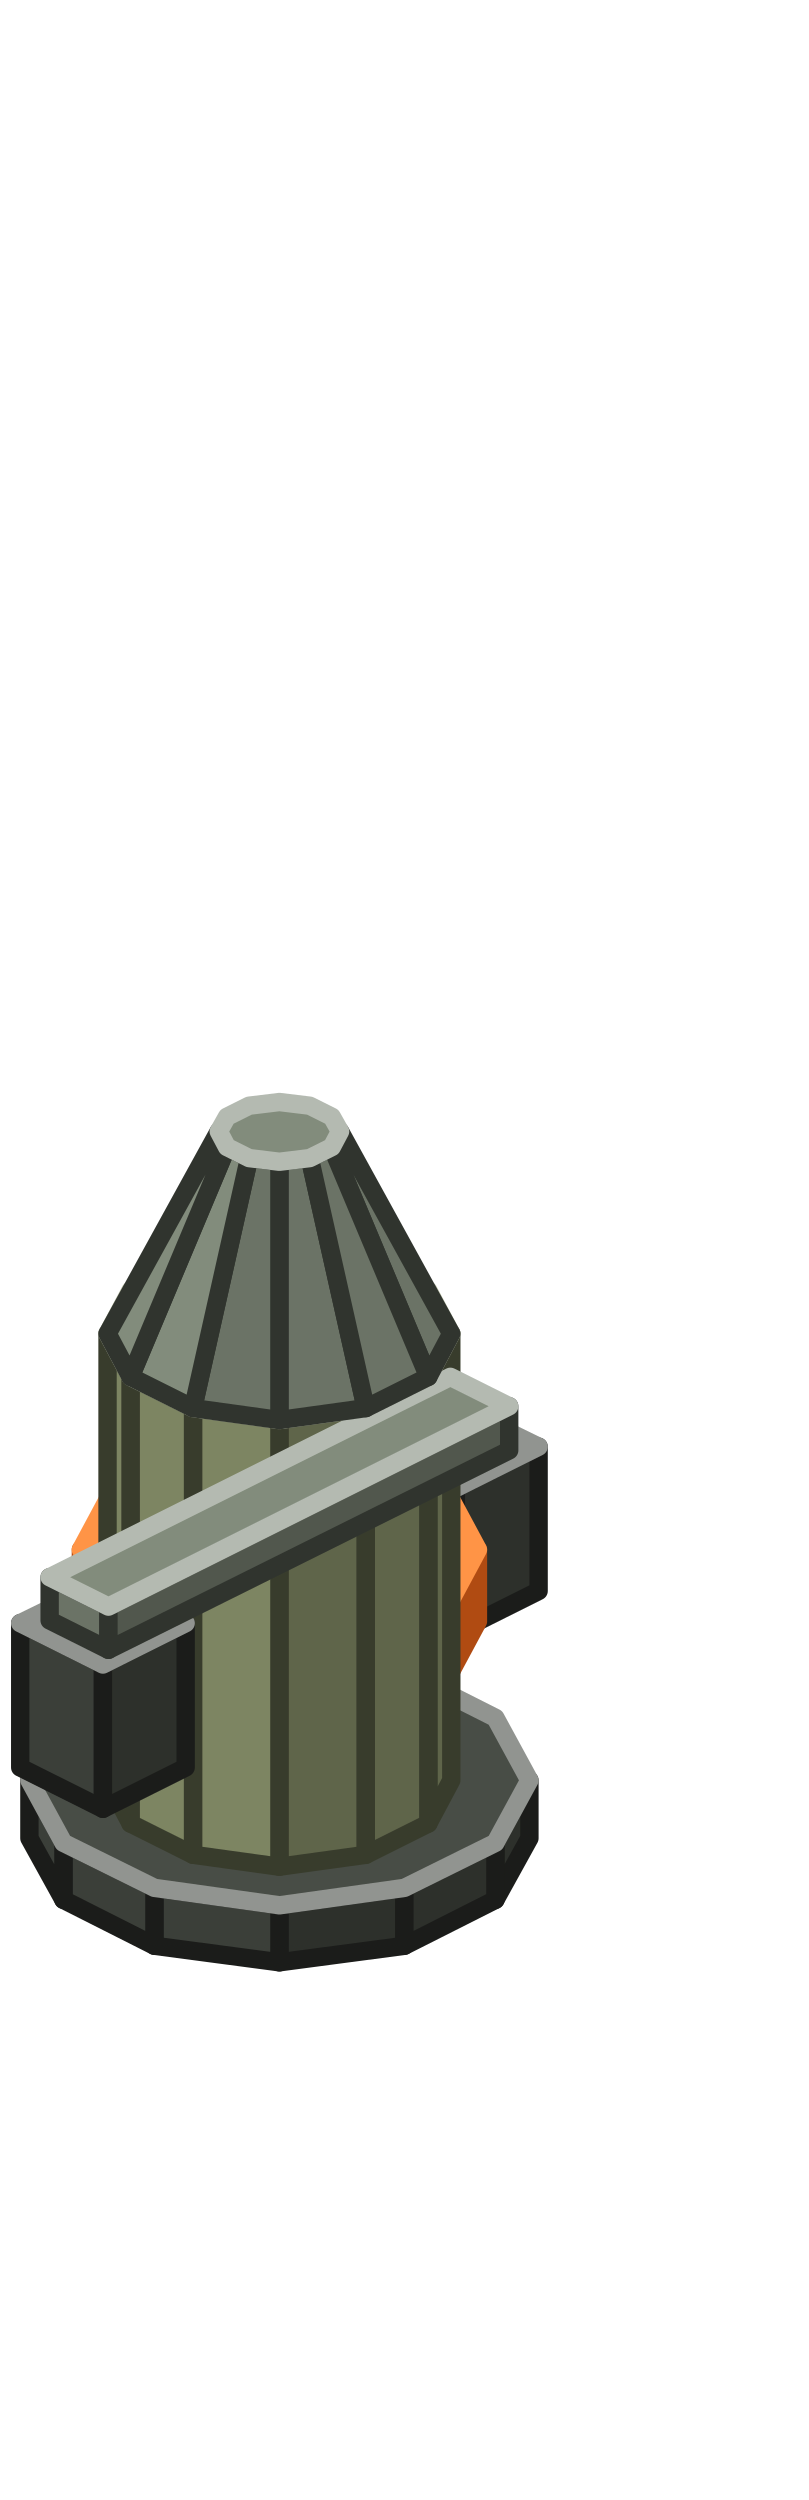
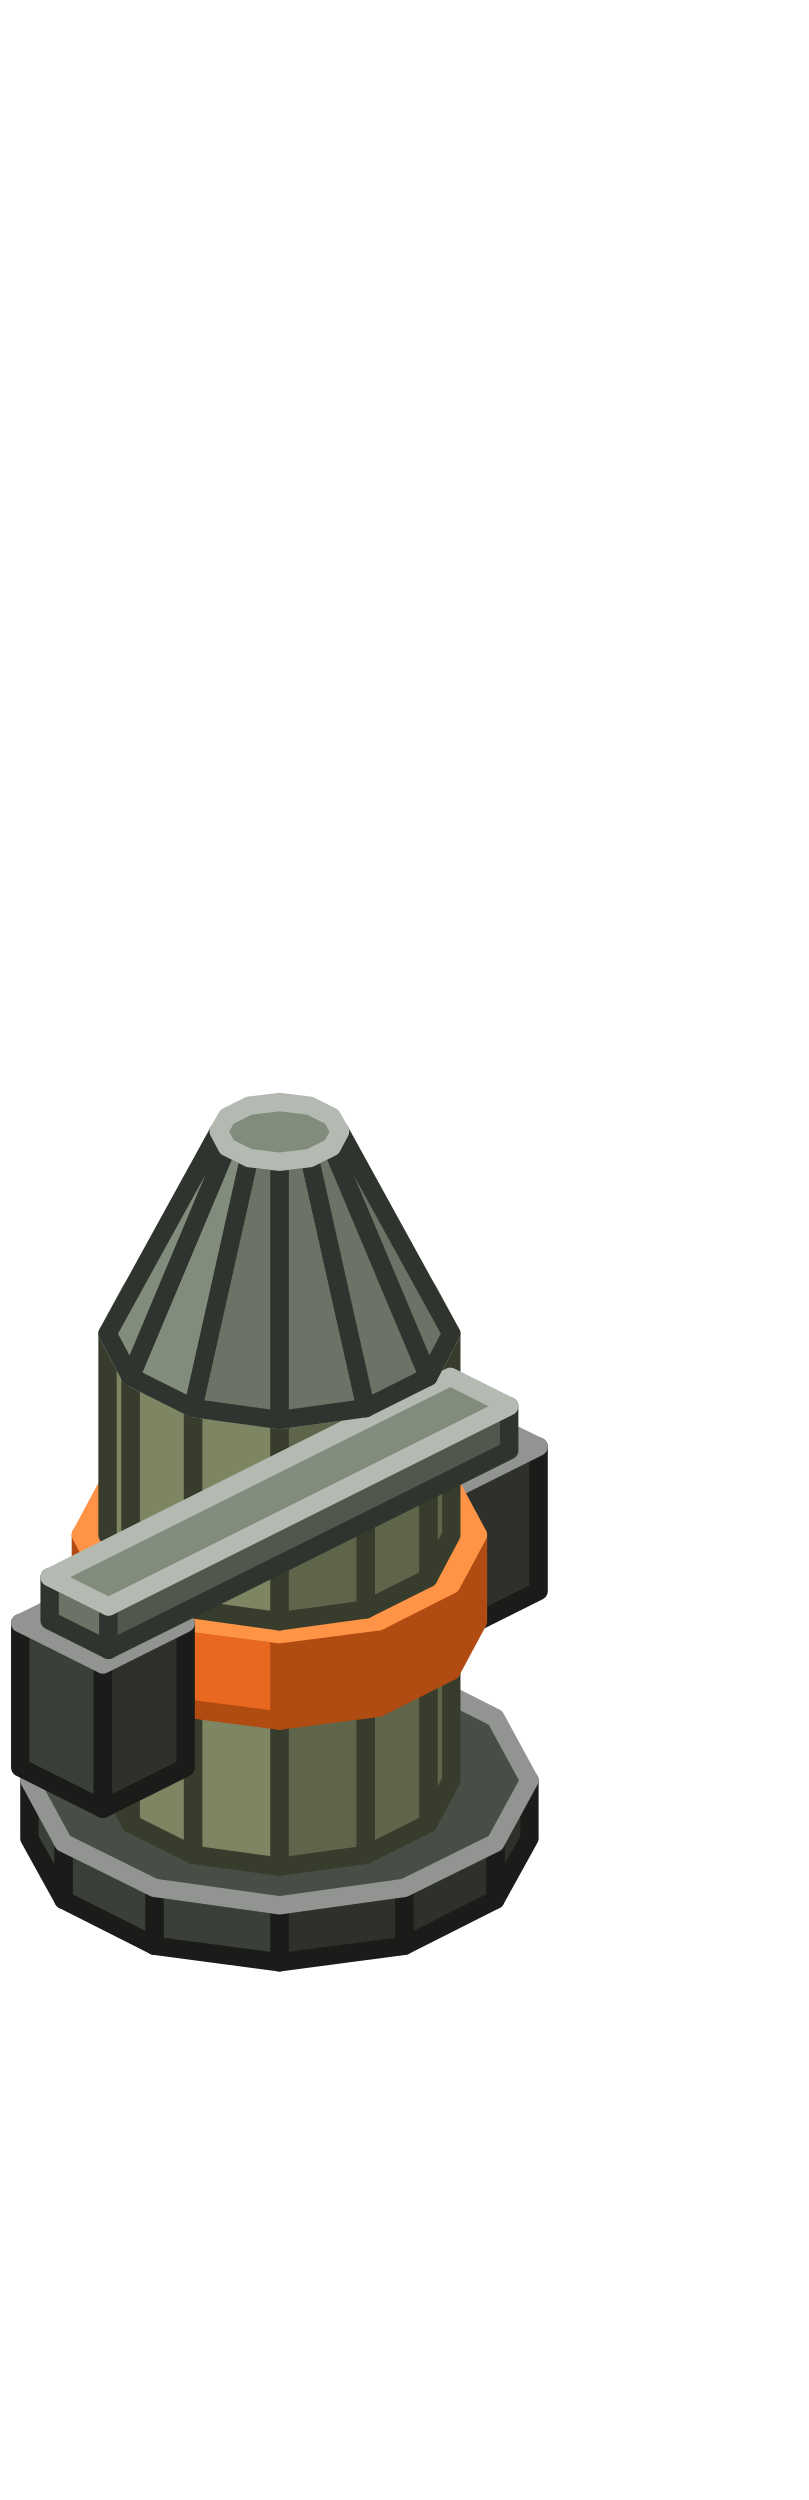
<svg xmlns="http://www.w3.org/2000/svg" width="88" height="272" viewBox="0 0 88 272">
  <g stroke-width="2" stroke-linejoin="round">
    <polygon points="44,211.7 30.4,213.5 30.4,207.3 44,205.4" fill="#2D302B" stroke="#1B1C1A" />
    <polygon points="30.4,213.5 16.8,211.7 16.8,205.4 30.4,207.3" fill="#3B3F39" stroke="#1B1C1A" />
    <polygon points="16.8,211.7 6.9,206.7 6.9,200.5 16.8,205.4" fill="#3B3F39" stroke="#1B1C1A" />
    <polygon points="6.9,206.7 3.2,200 3.2,193.7 6.9,200.5" fill="#3B3F39" stroke="#1B1C1A" />
    <polygon points="57.6,200 53.9,206.7 53.9,200.5 57.6,193.7" fill="#2D302B" stroke="#1B1C1A" />
    <polygon points="53.9,206.7 44,211.7 44,205.4 53.9,200.5" fill="#2D302B" stroke="#1B1C1A" />
    <polygon points="44,205.4 30.4,207.3 16.8,205.4 6.9,200.5 3.2,193.7 6.9,186.9 16.8,181.9 30.4,180.1 44,181.9 53.9,186.9 57.6,193.7 53.9,200.5" fill="#484D46" stroke="#919490" />
    <polygon points="49.6,177.6 40.6,173.1 40.6,157.4 49.6,161.9" fill="#3B3F39" stroke="#1B1C1A" />
    <polygon points="58.6,173.1 49.6,177.6 49.6,161.9 58.6,157.4" fill="#2D302B" stroke="#1B1C1A" />
    <polygon points="49.6,161.9 40.6,157.4 49.6,153 58.6,157.4" fill="#484D46" stroke="#919490" />
-     <polygon points="41.2,185.8 30.4,187.2 30.4,179.4 41.2,177.9" fill="#B04B12" stroke="#B04B12" />
-     <polygon points="30.4,187.2 19.6,185.8 19.6,177.9 30.4,179.4" fill="#E8681F" stroke="#B04B12" />
-     <polygon points="19.6,185.8 11.7,181.8 11.7,174 19.6,177.9" fill="#E8681F" stroke="#B04B12" />
-     <polygon points="11.7,181.8 8.8,176.4 8.8,168.6 11.7,174" fill="#E8681F" stroke="#B04B12" />
-     <polygon points="52,176.4 49.1,181.8 49.1,174 52,168.6" fill="#B04B12" stroke="#B04B12" />
-     <polygon points="49.1,181.8 41.2,185.8 41.2,177.9 49.1,174" fill="#B04B12" stroke="#B04B12" />
-     <polygon points="41.2,177.9 30.4,179.4 19.6,177.9 11.7,174 8.8,168.6 11.7,163.2 19.6,159.3 30.4,157.8 41.2,159.3 49.1,163.2 52,168.6 49.1,174" fill="#FF9446" stroke="#FF9446" />
-     <polygon points="39.8,201.8 30.4,203.1 30.4,154.5 39.8,153.2" fill="#5F654A" stroke="#383C2C" />
-     <polygon points="30.4,203.1 21,201.8 21,153.2 30.4,154.5" fill="#7D8562" stroke="#383C2C" />
-     <polygon points="21,201.8 14.2,198.4 14.2,149.8 21,153.2" fill="#7D8562" stroke="#383C2C" />
-     <polygon points="14.2,198.4 11.7,193.7 11.7,145.1 14.2,149.8" fill="#7D8562" stroke="#383C2C" />
-     <polygon points="49.1,193.7 46.6,198.4 46.6,149.8 49.1,145.1" fill="#5F654A" stroke="#383C2C" />
-     <polygon points="46.6,198.4 39.8,201.8 39.8,153.2 46.6,149.8" fill="#5F654A" stroke="#383C2C" />
+     <polygon points="39.8,201.8 30.4,203.1 30.4,185.8 39.8,184.6" fill="#5F654A" stroke="#383C2C" />
+     <polygon points="30.4,203.1 21,201.8 21,184.6 30.4,185.8" fill="#7D8562" stroke="#383C2C" />
+     <polygon points="21,201.8 14.2,198.4 14.2,181.1 21,184.6" fill="#7D8562" stroke="#383C2C" />
+     <polygon points="14.2,198.4 11.7,193.7 11.7,176.4 14.2,181.1" fill="#7D8562" stroke="#383C2C" />
+     <polygon points="49.1,193.7 46.6,198.4 46.6,181.1 49.1,176.4" fill="#5F654A" stroke="#383C2C" />
+     <polygon points="46.6,198.4 39.8,201.8 39.8,184.6 46.6,181.1" fill="#5F654A" stroke="#383C2C" />
+     <polygon points="39.8,184.6 30.4,185.8 21,184.6 14.2,181.1 11.7,176.4 14.2,171.8 21,168.3 30.4,167.1 39.8,168.3 46.6,171.8 49.1,176.4 46.6,181.1" fill="#98A278" stroke="#C1C7AE" />
+     <polygon points="41.2,185.8 30.4,187.2 30.4,177.8 41.2,176.4" fill="#B04B12" stroke="#B04B12" />
+     <polygon points="30.4,187.2 19.6,185.8 19.6,176.4 30.4,177.8" fill="#E8681F" stroke="#B04B12" />
+     <polygon points="19.6,185.8 11.7,181.8 11.7,172.4 19.6,176.4" fill="#E8681F" stroke="#B04B12" />
+     <polygon points="11.7,181.8 8.8,176.4 8.8,167 11.7,172.4" fill="#E8681F" stroke="#B04B12" />
+     <polygon points="52,176.4 49.1,181.8 49.1,172.4 52,167" fill="#B04B12" stroke="#B04B12" />
+     <polygon points="49.1,181.8 41.2,185.8 41.2,176.4 49.1,172.4" fill="#B04B12" stroke="#B04B12" />
+     <polygon points="41.2,176.4 30.4,177.8 19.6,176.4 11.7,172.4 8.8,167 11.7,161.6 19.6,157.7 30.4,156.3 41.2,157.7 49.1,161.6 52,167 49.1,172.4" fill="#FF9446" stroke="#FF9446" />
+     <polygon points="39.8,175.1 30.4,176.4 30.4,154.5 39.8,153.2" fill="#5F654A" stroke="#383C2C" />
+     <polygon points="30.4,176.4 21,175.1 21,153.2 30.4,154.5" fill="#7D8562" stroke="#383C2C" />
+     <polygon points="21,175.1 14.2,171.7 14.2,149.8 21,153.2" fill="#7D8562" stroke="#383C2C" />
+     <polygon points="14.2,171.7 11.7,167 11.7,145.1 14.2,149.8" fill="#7D8562" stroke="#383C2C" />
+     <polygon points="49.1,167 46.6,171.7 46.6,149.8 49.1,145.1" fill="#5F654A" stroke="#383C2C" />
+     <polygon points="46.6,171.7 39.8,175.1 39.8,153.2 46.6,149.8" fill="#5F654A" stroke="#383C2C" />
    <polygon points="39.8,153.2 30.4,154.5 21,153.2 14.2,149.8 11.7,145.1 14.2,140.4 21,137 30.4,135.7 39.8,137 46.6,140.4 49.1,145.1 46.6,149.8" fill="#98A278" stroke="#C1C7AE" />
    <polygon points="11.2,196.8 2.2,192.3 2.2,176.6 11.2,181.1" fill="#3B3F39" stroke="#1B1C1A" />
    <polygon points="20.2,192.3 11.2,196.8 11.2,181.1 20.2,176.6" fill="#2D302B" stroke="#1B1C1A" />
    <polygon points="11.2,181.1 2.2,176.6 11.2,172.2 20.2,176.6" fill="#484D46" stroke="#919490" />
    <polygon points="11.8,179.5 5.4,176.3 5.4,171.6 11.8,174.8" fill="#6B7366" stroke="#30342E" />
    <polygon points="55.4,157.8 11.8,179.5 11.8,174.8 55.4,153" fill="#51574D" stroke="#30342E" />
    <polygon points="11.8,174.8 5.4,171.6 49,149.8 55.4,153" fill="#828C7C" stroke="#B4BAB1" />
    <polygon points="39.8,153.2 30.4,154.5 30.4,126.4 33.7,126" fill="#6B7366" stroke="#30342E" />
    <polygon points="30.4,154.5 21,153.2 27.1,126 30.4,126.4" fill="#6B7366" stroke="#30342E" />
    <polygon points="21,153.2 14.2,149.8 24.7,124.8 27.1,126" fill="#828C7C" stroke="#30342E" />
    <polygon points="14.2,149.8 11.7,145.1 23.8,123.1 24.7,124.8" fill="#828C7C" stroke="#30342E" />
    <polygon points="49.1,145.1 46.6,149.8 36.1,124.8 37,123.1" fill="#6B7366" stroke="#30342E" />
    <polygon points="46.6,149.8 39.8,153.2 33.7,126 36.1,124.8" fill="#6B7366" stroke="#30342E" />
    <polygon points="33.7,126 30.4,126.4 27.1,126 24.7,124.8 23.8,123.1 24.7,121.5 27.1,120.3 30.4,119.9 33.7,120.3 36.1,121.5 37,123.1 36.1,124.8" fill="#828C7C" stroke="#B4BAB1" />
  </g>
</svg>
